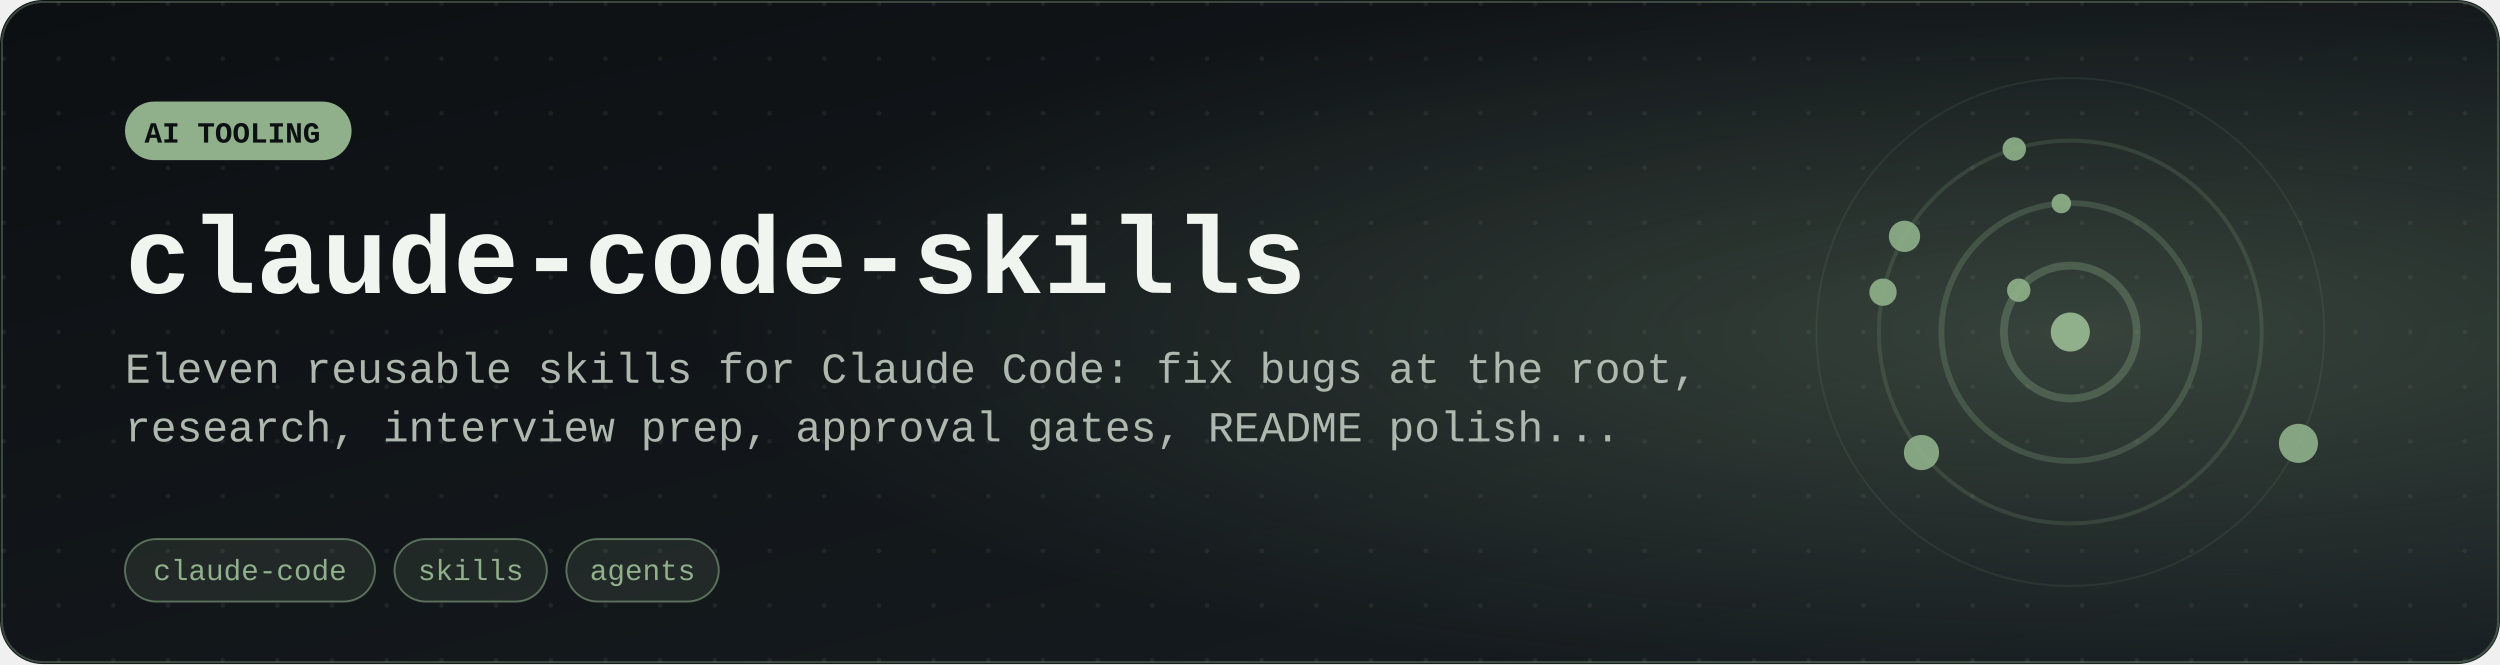
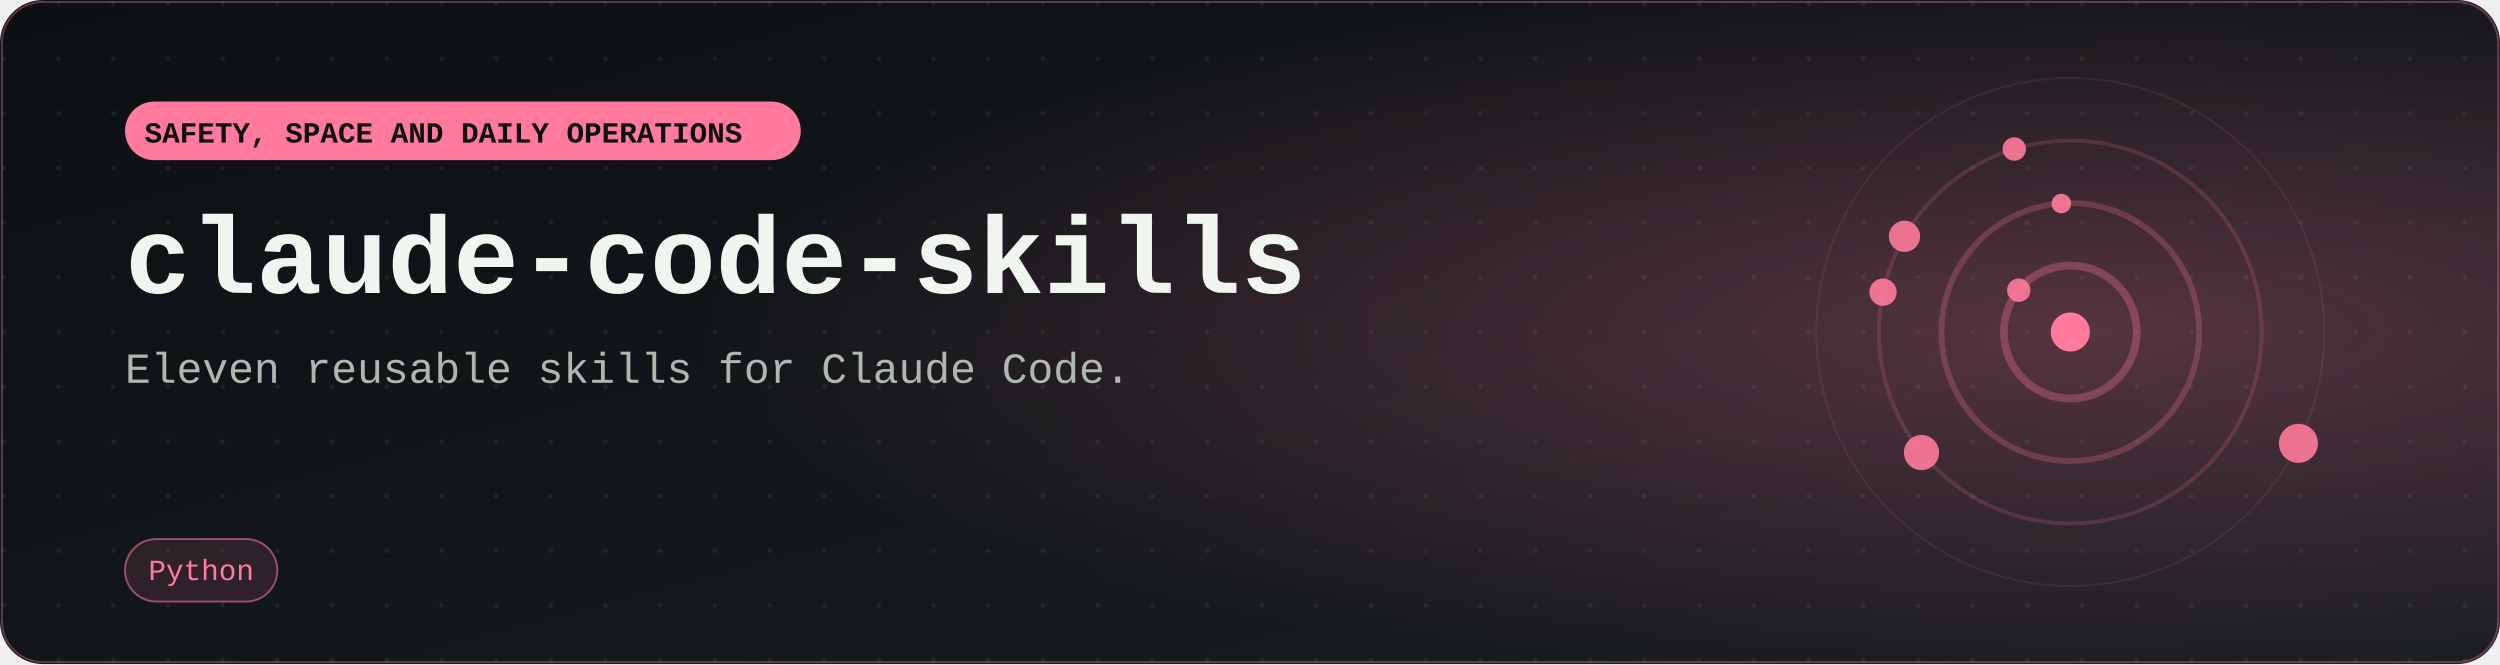
- <svg xmlns="http://www.w3.org/2000/svg" viewBox="0 0 1280 340" width="1280" height="340" role="img" aria-label="claude-code-skills: Eleven reusable skills for Claude Code: fix bugs at the root, research, interview prep, approval gates, README polish an">
+ <svg xmlns="http://www.w3.org/2000/svg" viewBox="0 0 1280 340" width="1280" height="340" role="img" aria-label="claude-code-skills: Eleven reusable skills for Claude Code.">
  <defs>
    <linearGradient id="bg" x1="0" y1="0" x2="1" y2="1">
      <stop offset="0" stop-color="#0d1013" />
      <stop offset="1" stop-color="#171d21" />
    </linearGradient>
    <radialGradient id="glow" cx="0.83" cy="0.5" r="0.55">
-       <stop offset="0" stop-color="#8fb08a" stop-opacity="0.28" />
-       <stop offset="1" stop-color="#8fb08a" stop-opacity="0" />
+       <stop offset="0" stop-color="#ff7a9c" stop-opacity="0.28" />
+       <stop offset="1" stop-color="#ff7a9c" stop-opacity="0" />
    </radialGradient>
    <pattern id="dots" width="28" height="28" patternUnits="userSpaceOnUse">
      <circle cx="2" cy="2" r="1.2" fill="#ffffff" fill-opacity="0.06" />
    </pattern>
  </defs>
  <g font-family="'JetBrains Mono','SFMono-Regular',Consolas,'Liberation Mono',monospace">
    <rect width="1280" height="340" rx="22" fill="url(#bg)" />
    <rect width="1280" height="340" rx="22" fill="url(#dots)" />
    <rect width="1280" height="340" rx="22" fill="url(#glow)" />
-     <rect x="1" y="1" width="1278" height="338" rx="21" fill="none" stroke="#8fb08a" stroke-opacity="0.35" />
-     <rect x="64" y="52" width="116" height="30" rx="15" fill="#8fb08a" />
-     <text x="74" y="73" font-size="15" font-weight="700" fill="#0d1013">AI TOOLING</text>
+     <rect x="1" y="1" width="1278" height="338" rx="21" fill="none" stroke="#ff7a9c" stroke-opacity="0.35" />
+     <rect x="64" y="52" width="346" height="30" rx="15" fill="#ff7a9c" />
+     <text x="74" y="73" font-size="15" font-weight="700" fill="#0d1013">SAFETY, SPACE AND DAILY OPERATIONS</text>
    <text x="64" y="150" font-size="56" font-weight="700" fill="#f1f5ef">claude-code-skills</text>
-     <text x="64" y="196" font-size="22" fill="#aeb8ae">Eleven reusable skills for Claude Code: fix bugs at the root,</text>
-     <text x="64" y="226" font-size="22" fill="#aeb8ae">research, interview prep, approval gates, README polish...</text>
-     <rect x="64" y="276" width="128" height="32" rx="16" fill="#8fb08a" fill-opacity="0.12" stroke="#8fb08a" stroke-opacity="0.55" />
-     <text x="128.0" y="297" text-anchor="middle" font-size="15" fill="#8fb08a">claude-code</text>
-     <rect x="202" y="276" width="78" height="32" rx="16" fill="#8fb08a" fill-opacity="0.12" stroke="#8fb08a" stroke-opacity="0.55" />
-     <text x="241.0" y="297" text-anchor="middle" font-size="15" fill="#8fb08a">skills</text>
-     <rect x="290" y="276" width="78" height="32" rx="16" fill="#8fb08a" fill-opacity="0.12" stroke="#8fb08a" stroke-opacity="0.55" />
-     <text x="329.0" y="297" text-anchor="middle" font-size="15" fill="#8fb08a">agents</text>
-     <circle cx="1060" cy="170" r="130" fill="none" stroke="#8fb08a" stroke-opacity="0.10" stroke-width="1" />
-     <circle cx="1060" cy="170" r="98" fill="none" stroke="#8fb08a" stroke-opacity="0.17" stroke-width="2" />
-     <circle cx="1060" cy="170" r="66" fill="none" stroke="#8fb08a" stroke-opacity="0.24" stroke-width="3" />
-     <circle cx="1060" cy="170" r="34" fill="none" stroke="#8fb08a" stroke-opacity="0.31" stroke-width="4" />
-     <circle cx="1031.3" cy="76.3" r="6" fill="#8fb08a" fill-opacity="0.9" />
-     <circle cx="1055.4" cy="104.2" r="5" fill="#8fb08a" fill-opacity="0.9" />
-     <circle cx="975.1" cy="121.0" r="8" fill="#8fb08a" fill-opacity="0.9" />
-     <circle cx="983.8" cy="231.7" r="9" fill="#8fb08a" fill-opacity="0.9" />
-     <circle cx="1176.8" cy="227.0" r="10" fill="#8fb08a" fill-opacity="0.9" />
-     <circle cx="964.1" cy="149.6" r="7" fill="#8fb08a" fill-opacity="0.9" />
-     <circle cx="1033.6" cy="148.6" r="6" fill="#8fb08a" fill-opacity="0.9" />
-     <circle cx="1060" cy="170" r="10" fill="#8fb08a" />
+     <text x="64" y="196" font-size="22" fill="#aeb8ae">Eleven reusable skills for Claude Code.</text>
+     <rect x="64" y="276" width="78" height="32" rx="16" fill="#ff7a9c" fill-opacity="0.12" stroke="#ff7a9c" stroke-opacity="0.55" />
+     <text x="103.0" y="297" text-anchor="middle" font-size="15" fill="#ff7a9c">Python</text>
+     <circle cx="1060" cy="170" r="130" fill="none" stroke="#ff7a9c" stroke-opacity="0.10" stroke-width="1" />
+     <circle cx="1060" cy="170" r="98" fill="none" stroke="#ff7a9c" stroke-opacity="0.17" stroke-width="2" />
+     <circle cx="1060" cy="170" r="66" fill="none" stroke="#ff7a9c" stroke-opacity="0.24" stroke-width="3" />
+     <circle cx="1060" cy="170" r="34" fill="none" stroke="#ff7a9c" stroke-opacity="0.31" stroke-width="4" />
+     <circle cx="1031.3" cy="76.3" r="6" fill="#ff7a9c" fill-opacity="0.9" />
+     <circle cx="1055.4" cy="104.2" r="5" fill="#ff7a9c" fill-opacity="0.9" />
+     <circle cx="975.1" cy="121.0" r="8" fill="#ff7a9c" fill-opacity="0.9" />
+     <circle cx="983.8" cy="231.7" r="9" fill="#ff7a9c" fill-opacity="0.9" />
+     <circle cx="1176.8" cy="227.0" r="10" fill="#ff7a9c" fill-opacity="0.9" />
+     <circle cx="964.1" cy="149.6" r="7" fill="#ff7a9c" fill-opacity="0.9" />
+     <circle cx="1033.6" cy="148.6" r="6" fill="#ff7a9c" fill-opacity="0.9" />
+     <circle cx="1060" cy="170" r="10" fill="#ff7a9c" />
  </g>
</svg>
